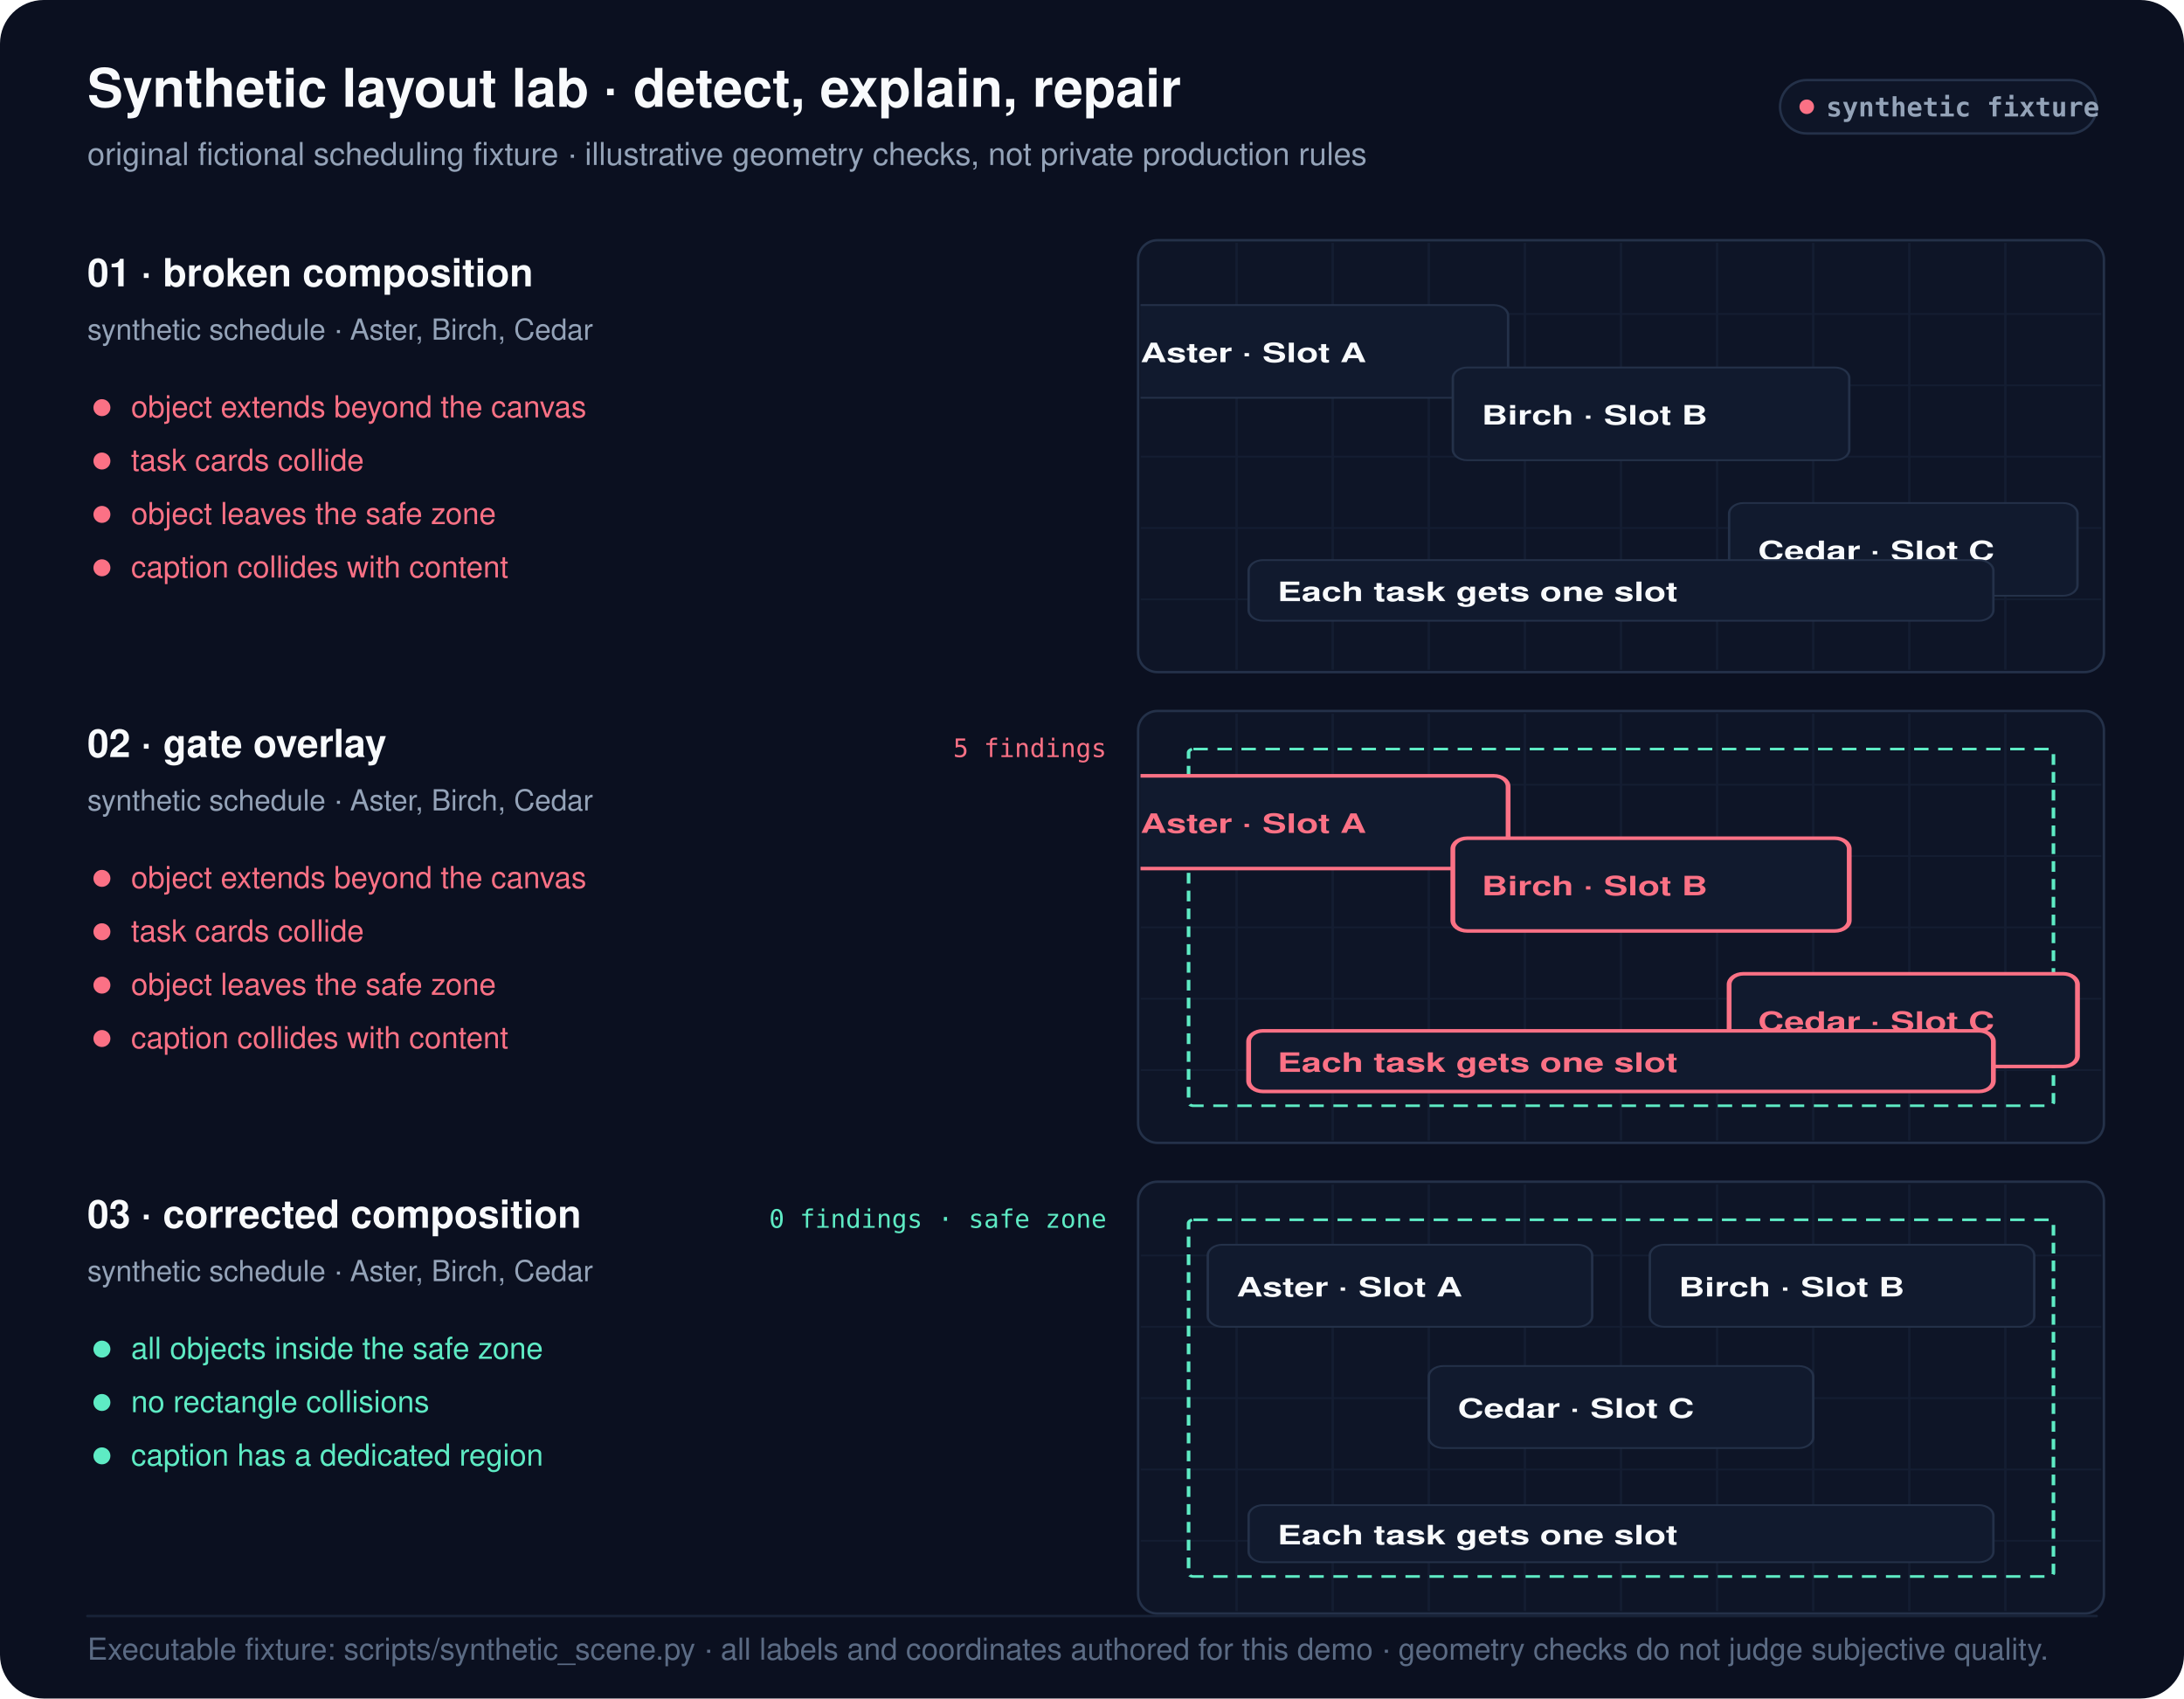
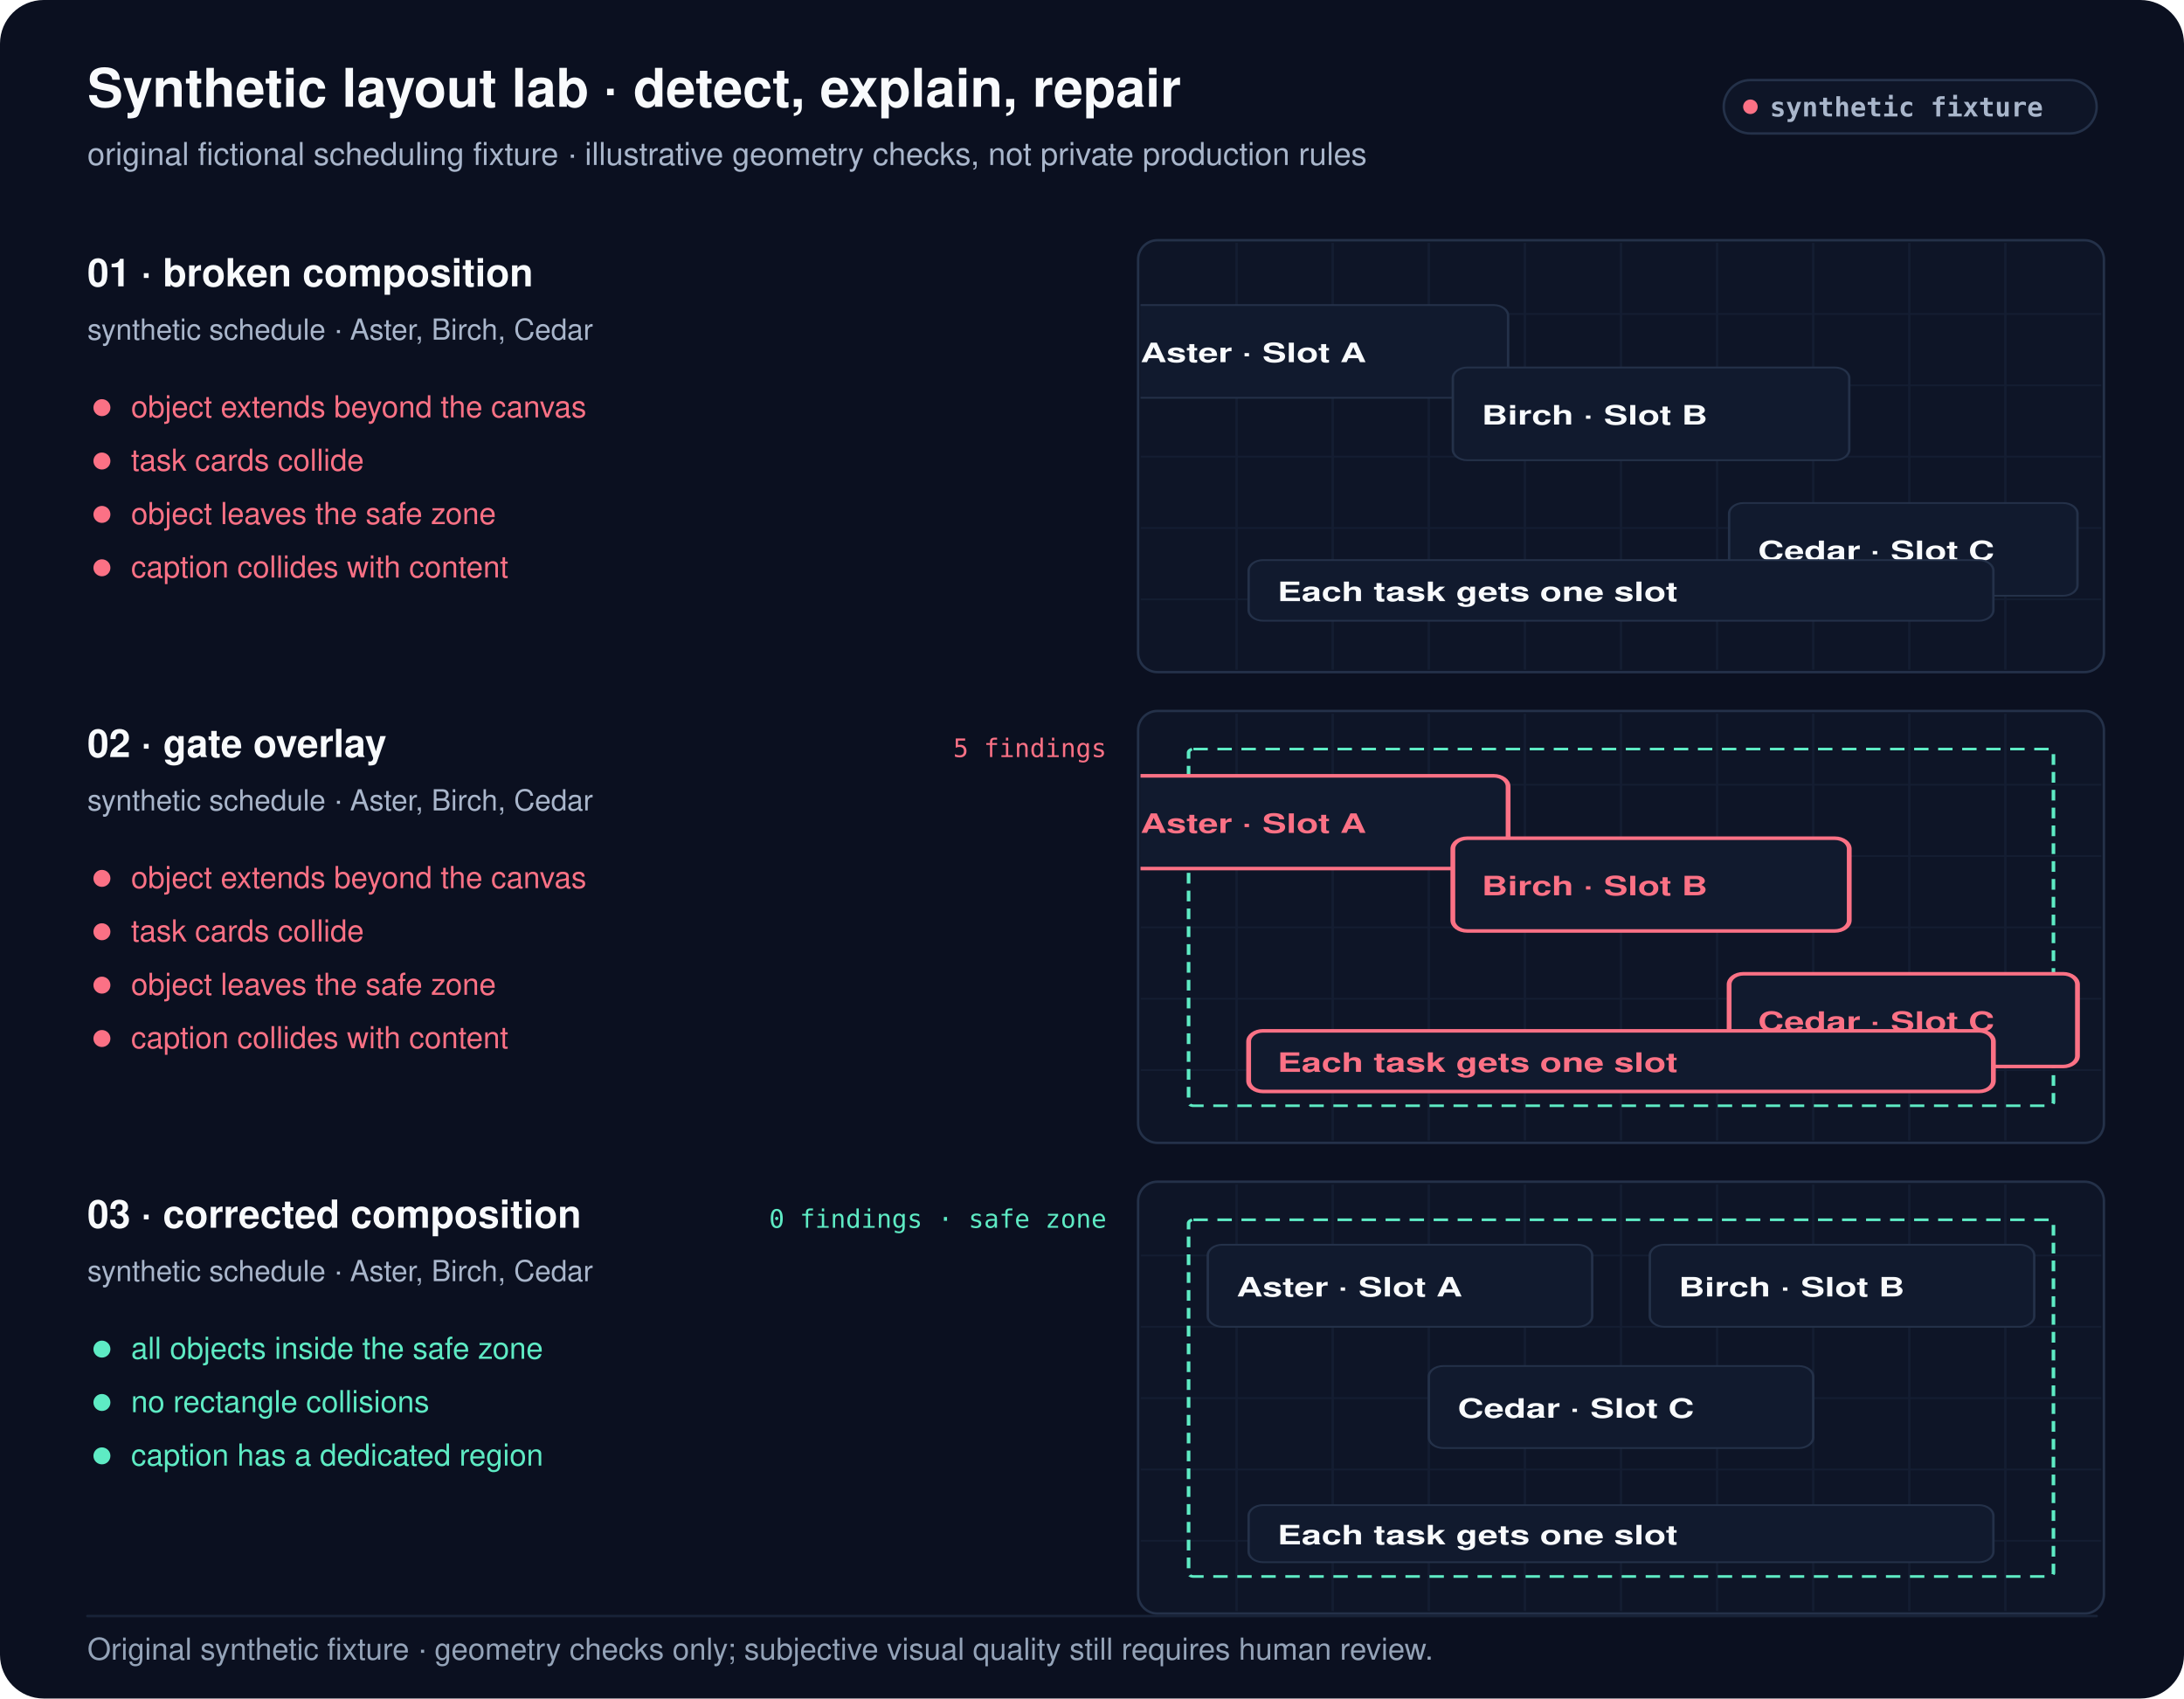
<svg xmlns="http://www.w3.org/2000/svg" width="900" height="700" viewBox="0 0 900 700" role="img" aria-labelledby="title desc">
  <g font-family="-apple-system,BlinkMacSystemFont,'Segoe UI',Helvetica,Arial,sans-serif">
    <rect x="0" y="0" width="900" height="700" rx="18" fill="#0B1020" />
    <text x="36" y="44" fill="#F8FAFC" font-size="22" font-weight="650" text-anchor="start">Synthetic layout lab · detect, explain, repair</text>
-     <text x="36" y="68" fill="#94A3B8" font-size="13" font-weight="400" text-anchor="start">original fictional scheduling fixture · illustrative geometry checks, not private production rules</text>
-     <rect x="733.54" y="33" width="130.46" height="22" rx="11" fill="#0E1527" stroke="#243149" stroke-width="1" />
-     <circle cx="744.54" cy="44" r="3" fill="#FB7185" />
-     <text x="752.54" y="48" fill="#94A3B8" font-size="11" font-weight="600" text-anchor="start" font-family="ui-monospace,SFMono-Regular,Menlo,Consolas,monospace">synthetic fixture</text>
+     <text x="36" y="68" fill="#A9B6CB" font-size="13" font-weight="400" text-anchor="start">original fictional scheduling fixture · illustrative geometry checks, not private production rules</text>
+     <rect x="710.32" y="33" width="153.68" height="22" rx="11" fill="#0E1527" stroke="#243149" stroke-width="1" />
+     <circle cx="721.32" cy="44" r="3" fill="#FB7185" />
+     <text x="729.32" y="48" fill="#A9B6CB" font-size="11" font-weight="600" text-anchor="start" font-family="ui-monospace,SFMono-Regular,Menlo,Consolas,monospace">synthetic fixture</text>
    <text x="36" y="118" fill="#F8FAFC" font-size="16" font-weight="700" text-anchor="start">01 · broken composition</text>
-     <text x="36" y="140" fill="#94A3B8" font-size="12" font-weight="400" text-anchor="start">synthetic schedule · Aster, Birch, Cedar</text>
+     <text x="36" y="140" fill="#A9B6CB" font-size="12" font-weight="400" text-anchor="start">synthetic schedule · Aster, Birch, Cedar</text>
    <circle cx="42" cy="168" r="3.5" fill="#FB7185" />
    <text x="54" y="172" fill="#FB7185" font-size="12.5" font-weight="400" text-anchor="start">object extends beyond the canvas</text>
    <circle cx="42" cy="190" r="3.5" fill="#FB7185" />
    <text x="54" y="194" fill="#FB7185" font-size="12.5" font-weight="400" text-anchor="start">task cards collide</text>
    <circle cx="42" cy="212" r="3.5" fill="#FB7185" />
    <text x="54" y="216" fill="#FB7185" font-size="12.5" font-weight="400" text-anchor="start">object leaves the safe zone</text>
    <circle cx="42" cy="234" r="3.5" fill="#FB7185" />
    <text x="54" y="238" fill="#FB7185" font-size="12.5" font-weight="400" text-anchor="start">caption collides with content</text>
    <rect x="469" y="99" width="398" height="178" rx="8" fill="#0E1527" stroke="#243149" stroke-width="1" />
    <defs>
      <clipPath id="frame-0">
        <rect x="470" y="100" width="396" height="176" />
      </clipPath>
    </defs>
    <g clip-path="url(#frame-0)">
      <g transform="translate(470 100) scale(0.99 0.735)">
        <path d="M 40 0 V 240 M 80 0 V 240 M 120 0 V 240 M 160 0 V 240 M 200 0 V 240 M 240 0 V 240 M 280 0 V 240 M 320 0 V 240 M 360 0 V 240 M 0 40 H 400 M 0 80 H 400 M 0 120 H 400 M 0 160 H 400 M 0 200 H 400" stroke="#182338" stroke-width="1" fill="none" stroke-linecap="butt" stroke-linejoin="round" opacity="0.6" />
        <rect x="-12" y="35" width="165" height="52" rx="6" fill="#111A2E" stroke="#243149" stroke-width="1" />
        <text x="0" y="67" fill="#F8FAFC" font-size="15" font-weight="600" text-anchor="start">Aster · Slot A</text>
        <rect x="130" y="70" width="165" height="52" rx="6" fill="#111A2E" stroke="#243149" stroke-width="1" />
        <text x="142" y="102" fill="#F8FAFC" font-size="15" font-weight="600" text-anchor="start">Birch · Slot B</text>
        <rect x="245" y="146" width="145" height="52" rx="6" fill="#111A2E" stroke="#243149" stroke-width="1" />
        <text x="257" y="178" fill="#F8FAFC" font-size="15" font-weight="600" text-anchor="start">Cedar · Slot C</text>
        <rect x="45" y="178" width="310" height="34" rx="6" fill="#111A2E" stroke="#243149" stroke-width="1" />
        <text x="57" y="201" fill="#F8FAFC" font-size="15" font-weight="600" text-anchor="start">Each task gets one slot</text>
      </g>
    </g>
    <text x="36" y="312" fill="#F8FAFC" font-size="16" font-weight="700" text-anchor="start">02 · gate overlay</text>
-     <text x="36" y="334" fill="#94A3B8" font-size="12" font-weight="400" text-anchor="start">synthetic schedule · Aster, Birch, Cedar</text>
+     <text x="36" y="334" fill="#A9B6CB" font-size="12" font-weight="400" text-anchor="start">synthetic schedule · Aster, Birch, Cedar</text>
    <circle cx="42" cy="362" r="3.5" fill="#FB7185" />
    <text x="54" y="366" fill="#FB7185" font-size="12.5" font-weight="400" text-anchor="start">object extends beyond the canvas</text>
    <circle cx="42" cy="384" r="3.5" fill="#FB7185" />
    <text x="54" y="388" fill="#FB7185" font-size="12.5" font-weight="400" text-anchor="start">task cards collide</text>
    <circle cx="42" cy="406" r="3.5" fill="#FB7185" />
    <text x="54" y="410" fill="#FB7185" font-size="12.5" font-weight="400" text-anchor="start">object leaves the safe zone</text>
    <circle cx="42" cy="428" r="3.5" fill="#FB7185" />
    <text x="54" y="432" fill="#FB7185" font-size="12.5" font-weight="400" text-anchor="start">caption collides with content</text>
    <rect x="469" y="293" width="398" height="178" rx="8" fill="#0E1527" stroke="#243149" stroke-width="1" />
    <defs>
      <clipPath id="frame-1">
        <rect x="470" y="294" width="396" height="176" />
      </clipPath>
    </defs>
    <g clip-path="url(#frame-1)">
      <g transform="translate(470 294) scale(0.99 0.735)">
        <path d="M 40 0 V 240 M 80 0 V 240 M 120 0 V 240 M 160 0 V 240 M 200 0 V 240 M 240 0 V 240 M 280 0 V 240 M 320 0 V 240 M 360 0 V 240 M 0 40 H 400 M 0 80 H 400 M 0 120 H 400 M 0 160 H 400 M 0 200 H 400" stroke="#182338" stroke-width="1" fill="none" stroke-linecap="butt" stroke-linejoin="round" opacity="0.6" />
        <rect x="20" y="20" width="360" height="200" rx="2" fill="none" stroke="#5EEBC4" stroke-width="1.5" stroke-dasharray="6 4" />
        <rect x="-12" y="35" width="165" height="52" rx="6" fill="#111A2E" stroke="#FB7185" stroke-width="2" />
        <text x="0" y="67" fill="#FB7185" font-size="15" font-weight="600" text-anchor="start">Aster · Slot A</text>
        <rect x="130" y="70" width="165" height="52" rx="6" fill="#111A2E" stroke="#FB7185" stroke-width="2" />
        <text x="142" y="102" fill="#FB7185" font-size="15" font-weight="600" text-anchor="start">Birch · Slot B</text>
        <rect x="245" y="146" width="145" height="52" rx="6" fill="#111A2E" stroke="#FB7185" stroke-width="2" />
        <text x="257" y="178" fill="#FB7185" font-size="15" font-weight="600" text-anchor="start">Cedar · Slot C</text>
        <rect x="45" y="178" width="310" height="34" rx="6" fill="#111A2E" stroke="#FB7185" stroke-width="2" />
        <text x="57" y="201" fill="#FB7185" font-size="15" font-weight="600" text-anchor="start">Each task gets one slot</text>
      </g>
    </g>
    <text x="456" y="312" fill="#FB7185" font-size="10.5" font-weight="400" text-anchor="end" font-family="ui-monospace,SFMono-Regular,Menlo,Consolas,monospace">5 findings</text>
    <text x="36" y="506" fill="#F8FAFC" font-size="16" font-weight="700" text-anchor="start">03 · corrected composition</text>
-     <text x="36" y="528" fill="#94A3B8" font-size="12" font-weight="400" text-anchor="start">synthetic schedule · Aster, Birch, Cedar</text>
+     <text x="36" y="528" fill="#A9B6CB" font-size="12" font-weight="400" text-anchor="start">synthetic schedule · Aster, Birch, Cedar</text>
    <circle cx="42" cy="556" r="3.5" fill="#5EEBC4" />
    <text x="54" y="560" fill="#5EEBC4" font-size="12.5" font-weight="400" text-anchor="start">all objects inside the safe zone</text>
    <circle cx="42" cy="578" r="3.5" fill="#5EEBC4" />
    <text x="54" y="582" fill="#5EEBC4" font-size="12.5" font-weight="400" text-anchor="start">no rectangle collisions</text>
    <circle cx="42" cy="600" r="3.5" fill="#5EEBC4" />
    <text x="54" y="604" fill="#5EEBC4" font-size="12.5" font-weight="400" text-anchor="start">caption has a dedicated region</text>
    <rect x="469" y="487" width="398" height="178" rx="8" fill="#0E1527" stroke="#243149" stroke-width="1" />
    <defs>
      <clipPath id="frame-2">
        <rect x="470" y="488" width="396" height="176" />
      </clipPath>
    </defs>
    <g clip-path="url(#frame-2)">
      <g transform="translate(470 488) scale(0.99 0.735)">
        <path d="M 40 0 V 240 M 80 0 V 240 M 120 0 V 240 M 160 0 V 240 M 200 0 V 240 M 240 0 V 240 M 280 0 V 240 M 320 0 V 240 M 360 0 V 240 M 0 40 H 400 M 0 80 H 400 M 0 120 H 400 M 0 160 H 400 M 0 200 H 400" stroke="#182338" stroke-width="1" fill="none" stroke-linecap="butt" stroke-linejoin="round" opacity="0.6" />
        <rect x="20" y="20" width="360" height="200" rx="2" fill="none" stroke="#5EEBC4" stroke-width="1.5" stroke-dasharray="6 4" />
        <rect x="28" y="34" width="160" height="46" rx="6" fill="#111A2E" stroke="#243149" stroke-width="1" />
        <text x="40" y="63" fill="#F8FAFC" font-size="15" font-weight="600" text-anchor="start">Aster · Slot A</text>
        <rect x="212" y="34" width="160" height="46" rx="6" fill="#111A2E" stroke="#243149" stroke-width="1" />
        <text x="224" y="63" fill="#F8FAFC" font-size="15" font-weight="600" text-anchor="start">Birch · Slot B</text>
        <rect x="120" y="102" width="160" height="46" rx="6" fill="#111A2E" stroke="#243149" stroke-width="1" />
        <text x="132" y="131" fill="#F8FAFC" font-size="15" font-weight="600" text-anchor="start">Cedar · Slot C</text>
        <rect x="45" y="180" width="310" height="32" rx="6" fill="#111A2E" stroke="#243149" stroke-width="1" />
        <text x="57" y="202" fill="#F8FAFC" font-size="15" font-weight="600" text-anchor="start">Each task gets one slot</text>
      </g>
    </g>
    <text x="456" y="506" fill="#5EEBC4" font-size="10.5" font-weight="400" text-anchor="end" font-family="ui-monospace,SFMono-Regular,Menlo,Consolas,monospace">0 findings · safe zone</text>
    <path d="M 36 666 L 864 666" stroke="#182338" stroke-width="1" fill="none" stroke-linecap="round" stroke-linejoin="round" />
-     <text x="36" y="684" fill="#5B6B84" font-size="12.5" font-weight="400" text-anchor="start">Executable fixture: scripts/synthetic_scene.py · all labels and coordinates authored for this demo · geometry checks do not judge subjective quality.</text>
+     <text x="36" y="684" fill="#94A3B8" font-size="12.5" font-weight="400" text-anchor="start">Original synthetic fixture · geometry checks only; subjective visual quality still requires human review.</text>
  </g>
</svg>
